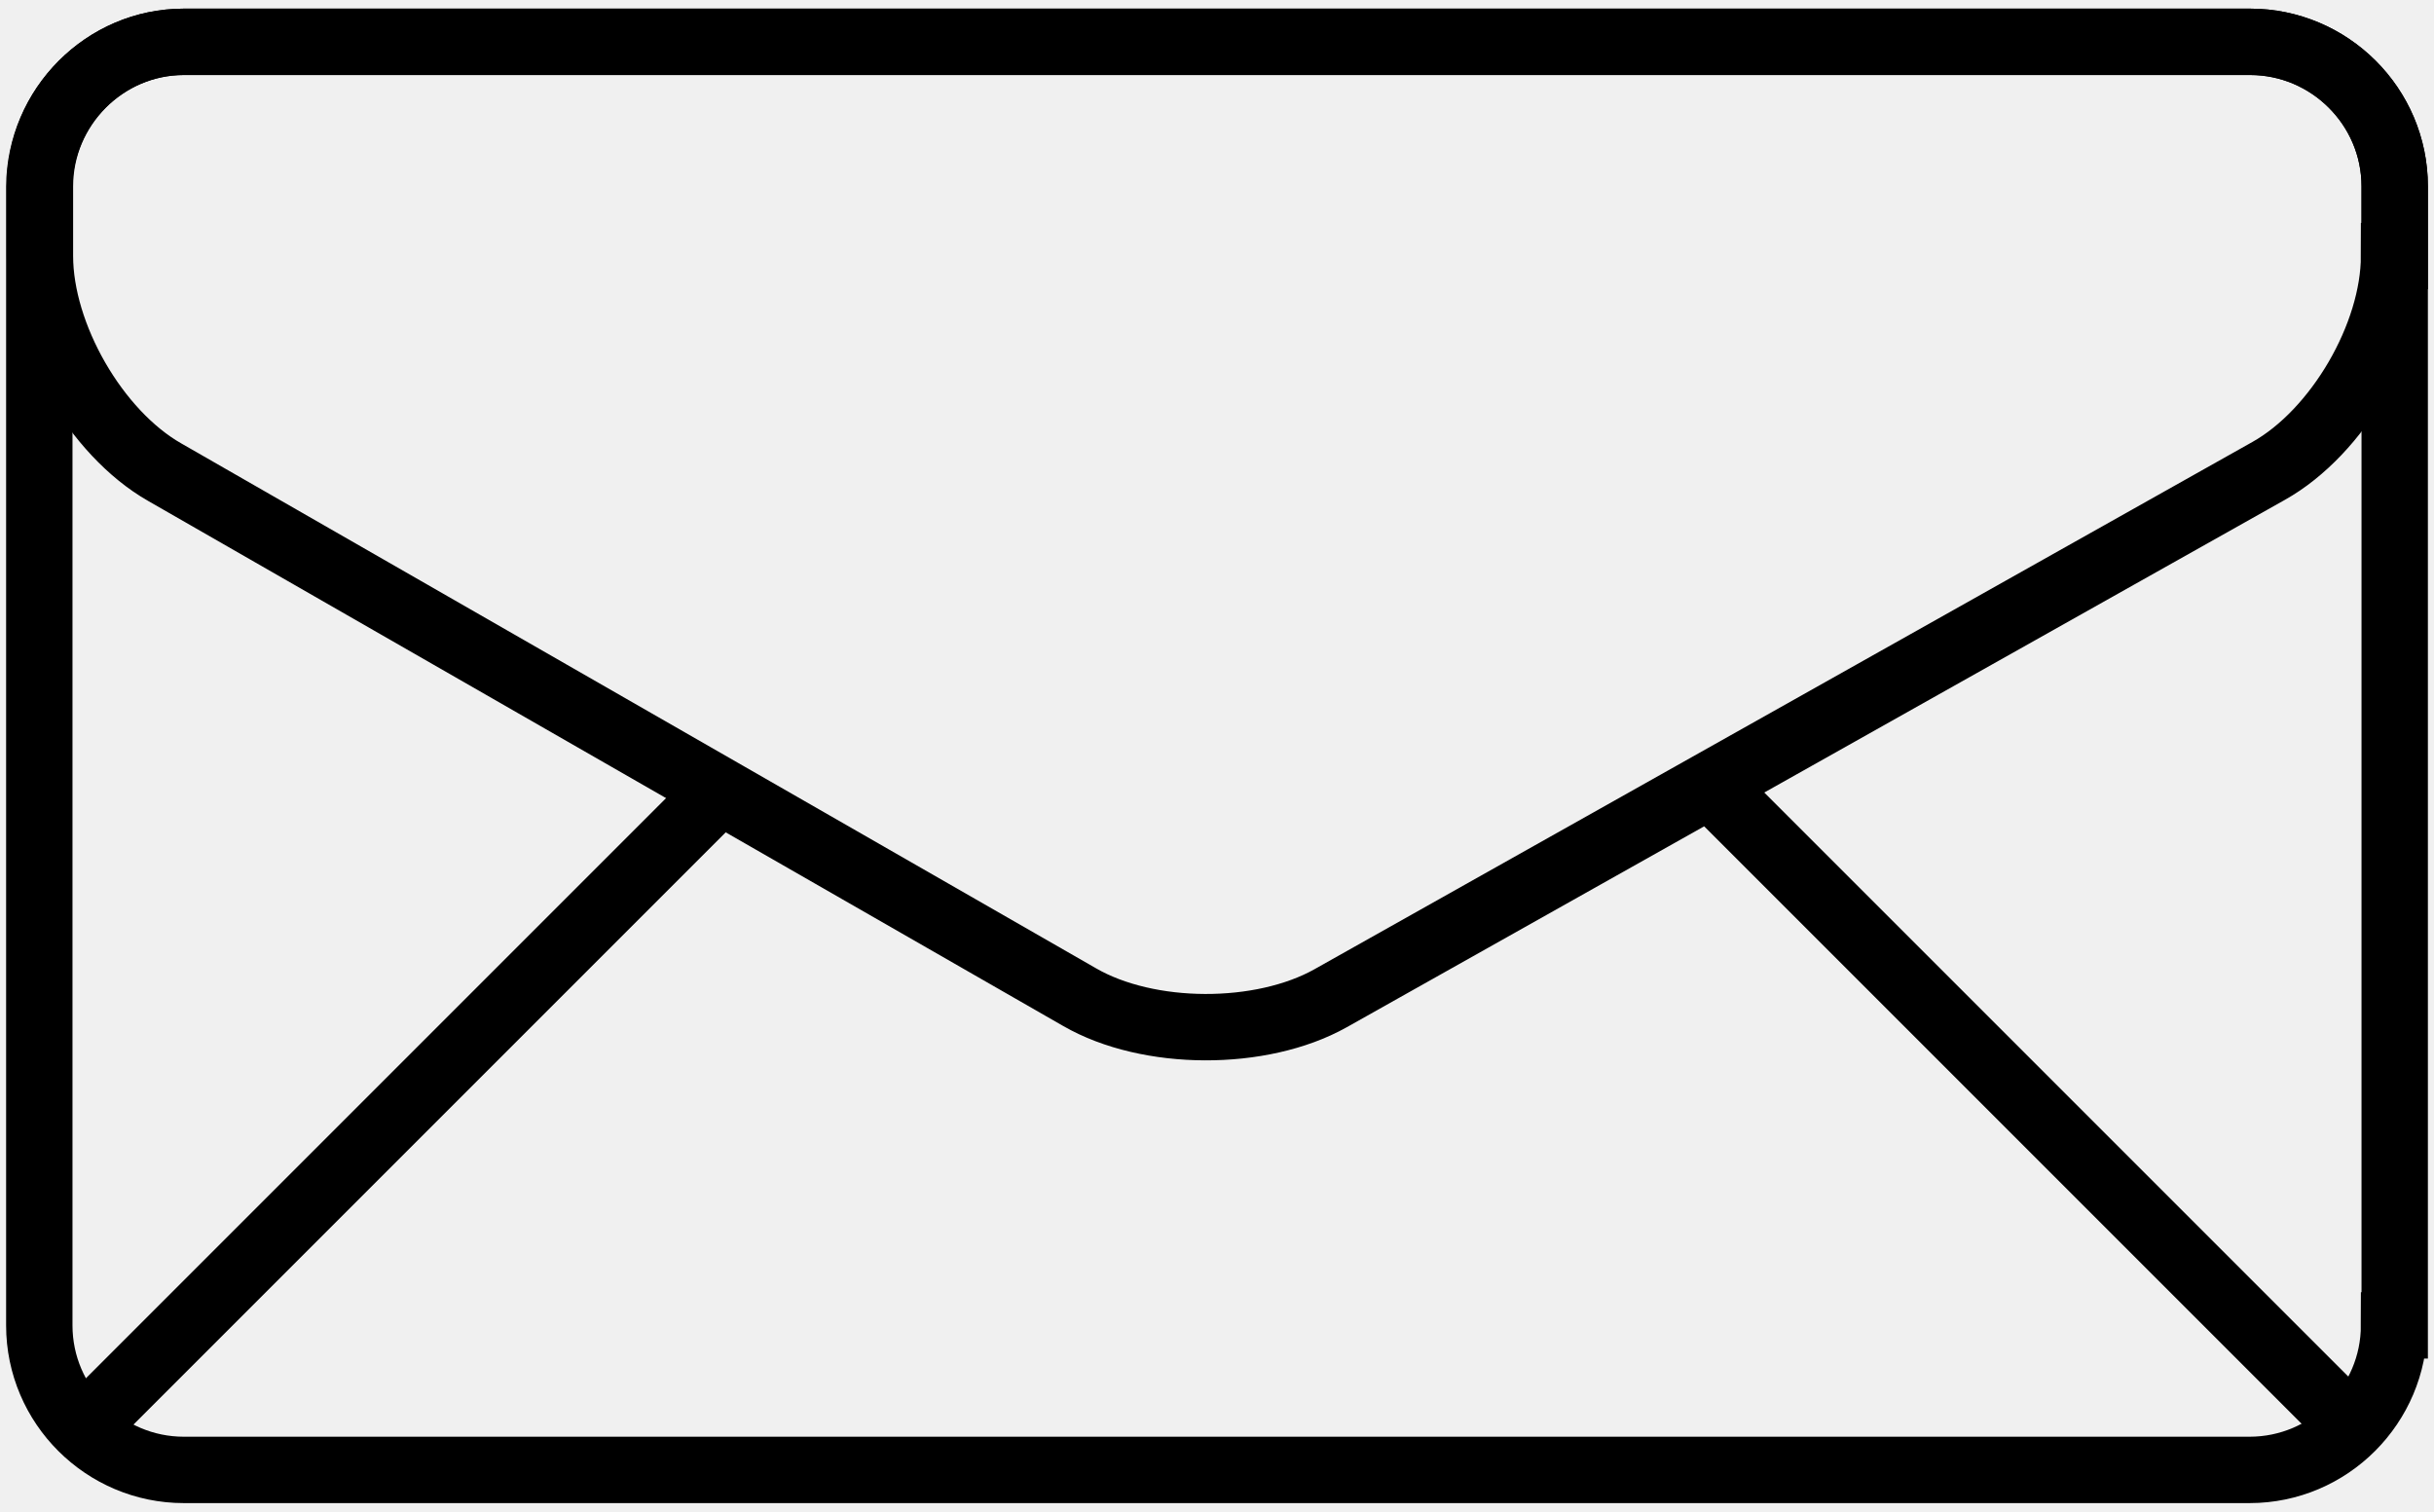
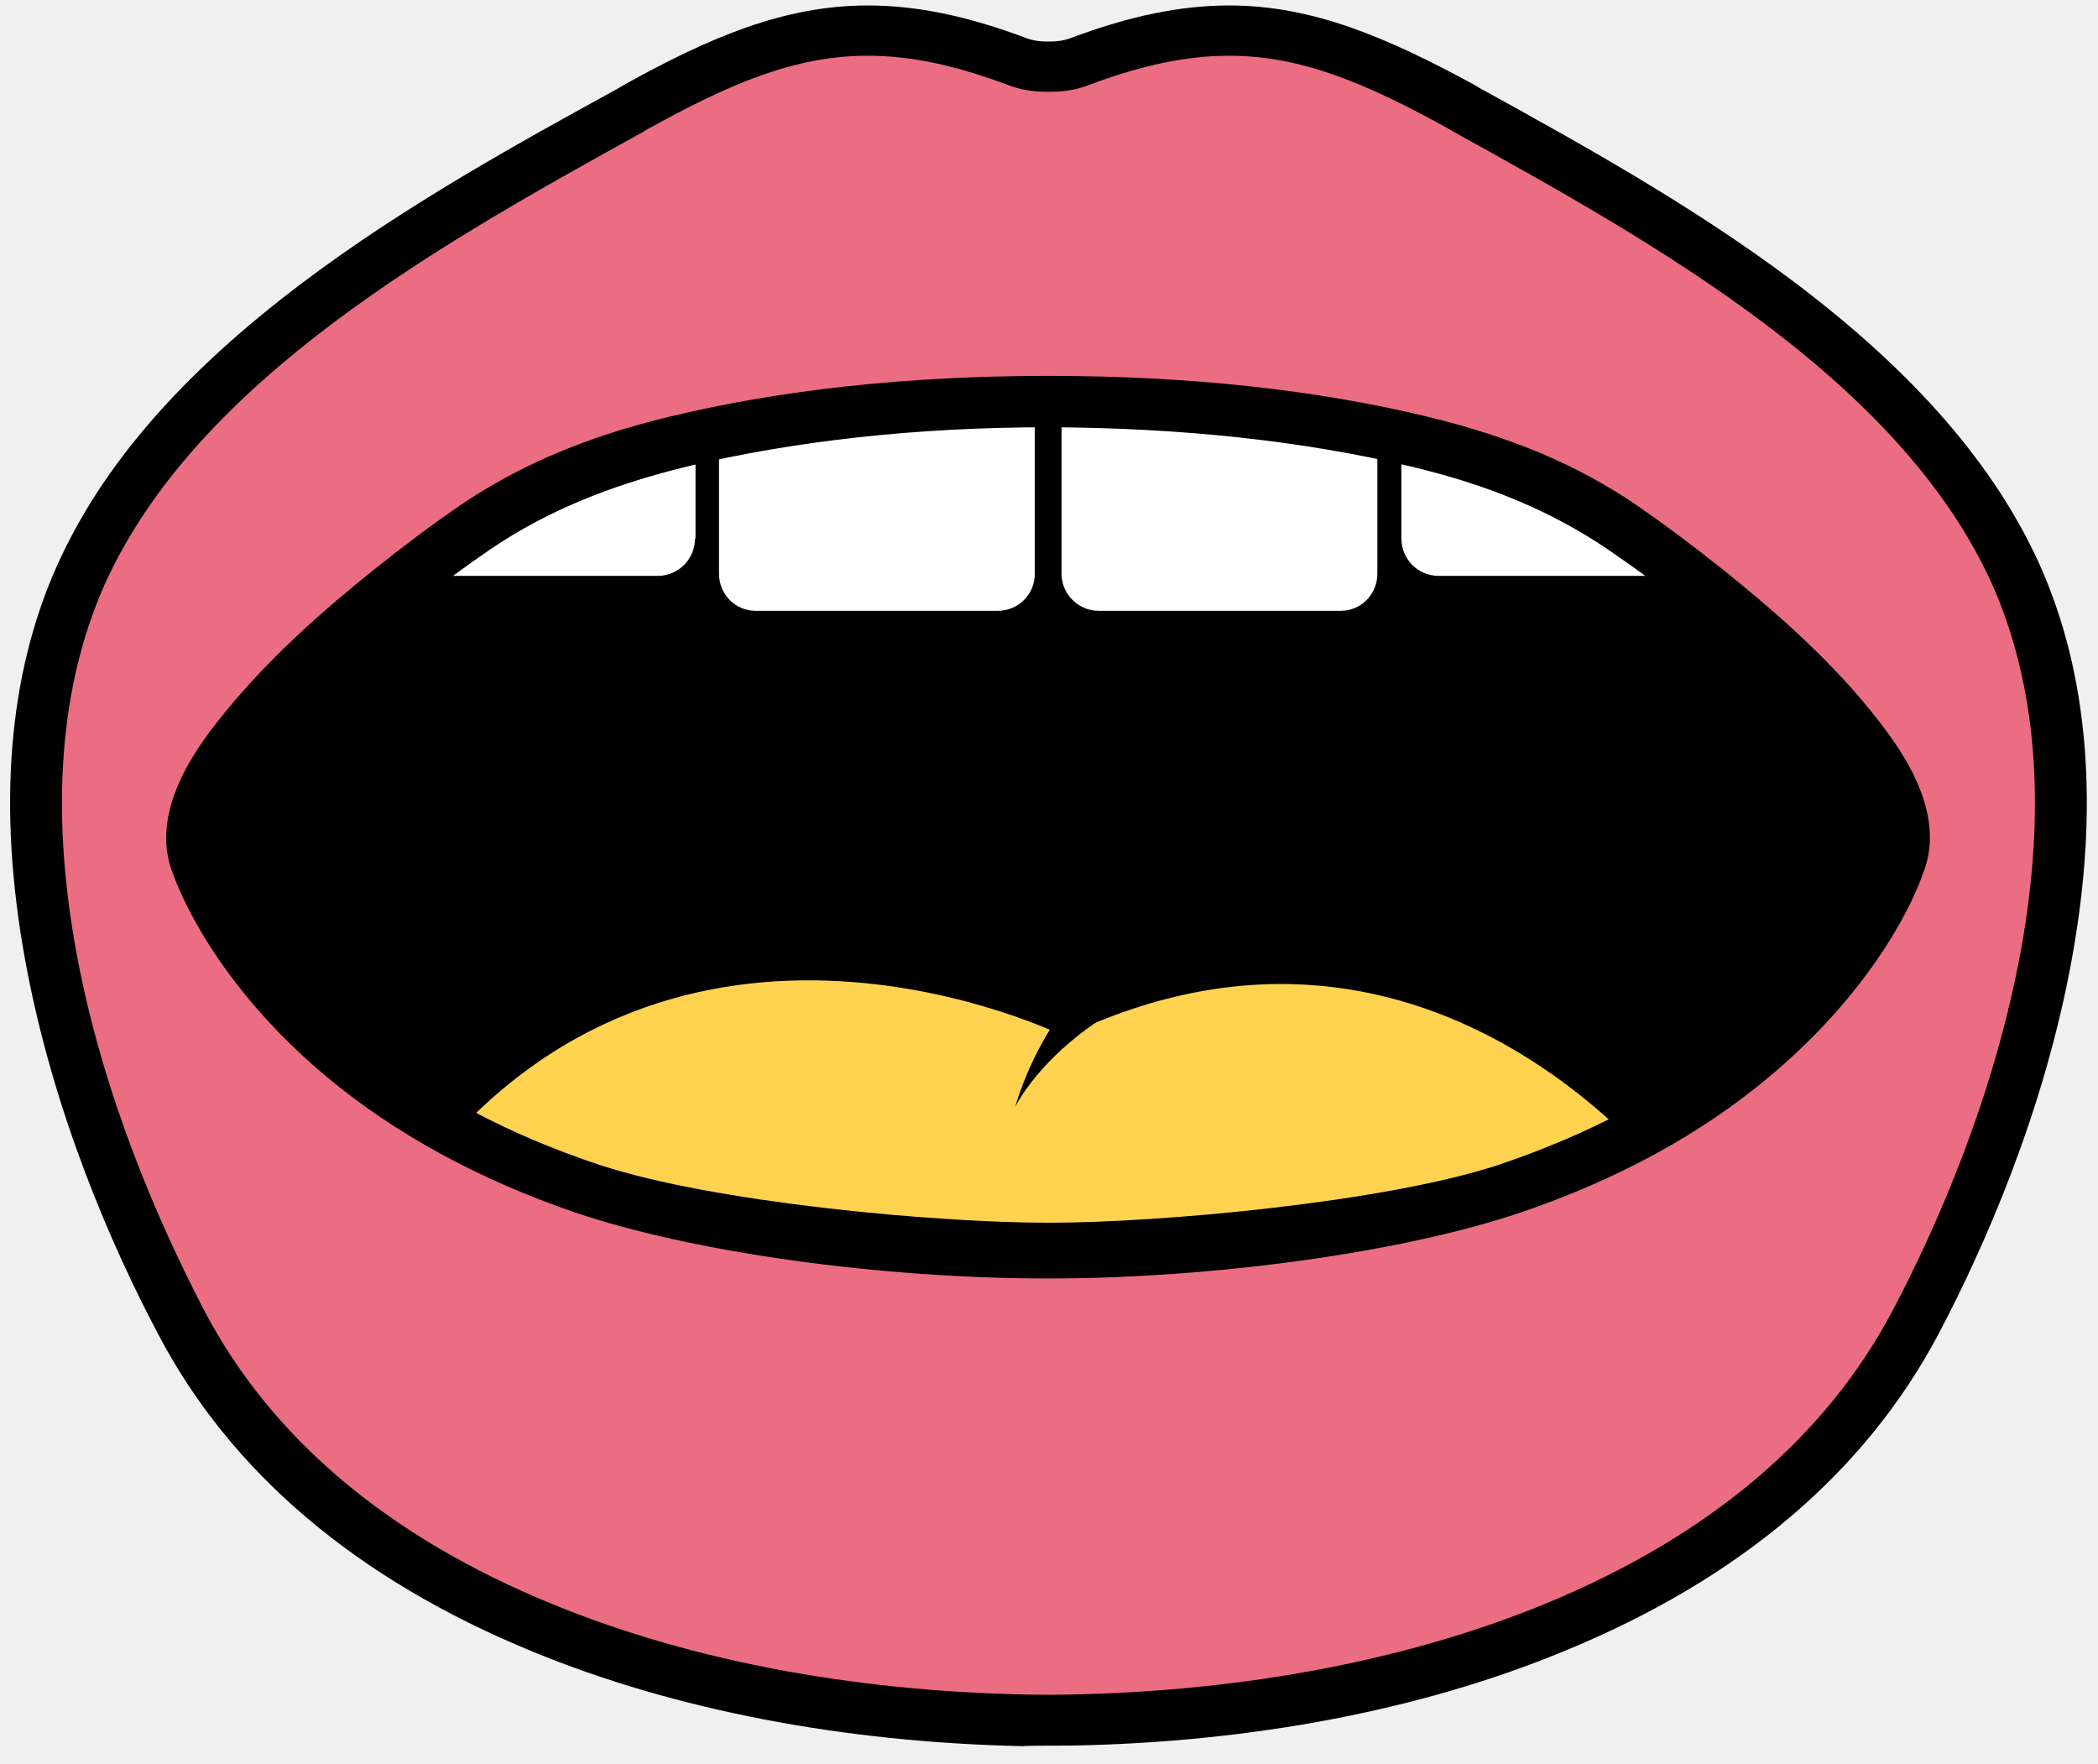
- <svg xmlns="http://www.w3.org/2000/svg" xmlns:xlink="http://www.w3.org/1999/xlink" version="1.1" id="Layer_1" x="0px" y="0px" width="384px" height="238.5px" viewBox="0 0 384 238.5" style="enable-background:new 0 0 384 238.5;" xml:space="preserve">
-   <style type="text/css">
- 
- 	.st0{fill:none;stroke:#000000;stroke-width:10.473;stroke-miterlimit:10;}
- 	.st1{fill:url(#SVGID_1_);}
- 	.st2{fill:url(#SVGID_2_);}
- 	.st3{fill:none;}
- 	.st4{fill-rule:evenodd;clip-rule:evenodd;fill:#5F75A0;}
- 	.st5{fill-rule:evenodd;clip-rule:evenodd;fill:#FFD350;}
- 
- </style>
-   <pattern x="-16.8" y="-44.5" width="95" height="96" patternUnits="userSpaceOnUse" id="New_Pattern_Swatch_3" viewBox="0 -96 95 96" style="overflow:visible;">
-     <g>
-       <polygon class="st3" points="0,0 95,0 95,-96 0,-96   " />
-       <polygon class="st5" points="0,0 0,-96 95,-96 95,0   " />
-     </g>
-   </pattern>
-   <pattern x="-16.8" y="-44.5" width="95" height="95" patternUnits="userSpaceOnUse" id="New_Pattern_Swatch_4" viewBox="0 -95 95 95" style="overflow:visible;">
-     <g>
-       <polygon class="st3" points="0,0 95,0 95,-95 0,-95   " />
-       <polygon class="st4" points="0,0 0,-95 95,-95 95,0   " />
-     </g>
-   </pattern>
+ <svg xmlns="http://www.w3.org/2000/svg" version="1.1" id="Layer_1" x="0px" y="0px" width="384px" height="322.8px" viewBox="0 0 384 322.8" enable-background="new 0 0 384 322.8" xml:space="preserve">
  <g>
    <g>
-       <pattern id="SVGID_1_" xlink:href="#New_Pattern_Swatch_4" patternTransform="matrix(4.6435 0 0 4.6435 28468.062 27815.582)">
- 		</pattern>
-       <path class="st1" d="M377.7,209.1c0,12.5-10.2,22.8-22.8,22.8H29c-12.5,0-22.8-10.2-22.8-22.8V29.4C6.3,16.9,16.5,6.6,29,6.6h326    c12.5,0,22.8,10.2,22.8,22.8V209.1z" />
-       <path class="st0" d="M377.7,209.1c0,12.5-10.2,22.8-22.8,22.8H29c-12.5,0-22.8-10.2-22.8-22.8V29.4C6.3,16.9,16.5,6.6,29,6.6h326    c12.5,0,22.8,10.2,22.8,22.8V209.1z" />
+       <path d="M314.2,110c-6.101-4.8-11.2-8.6-16.101-11.9C287.7,91.1,275.9,86.2,260.9,82.6C240.4,77.7,217.1,75.1,191.8,75    c-25.4,0.1-48.6,2.6-69.1,7.6c-14.9,3.6-26.7,8.5-37.2,15.5c-4.9,3.3-10,7-16.1,11.9c-8.1,6.4-18.6,15.2-26.9,25.4    c-5,6.2-11.5,15.2-8.6,21.6l0.1,0.4c2,6,10.3,20.9,27.1,34.6C73.5,202.1,88.5,210.1,105.9,215.8c21.8,7.3,64.2,11.1,85.9,11.1    c21,0,64-3.8,85.9-11.1C295.1,210.1,310.1,202,322.5,192c16.8-13.699,25.1-28.6,27.1-34.6l0.101-0.4    c2.8-6.5-3.601-15.5-8.601-21.6C332.8,125.1,322.4,116.4,314.2,110" />
+       <path fill="#FFD350" d="M77.3,214.701c0,0,90.3,53.699,230.601,4.699c0,0-44.301-62.7-113-29.699    C194.8,189.701,124.2,154.4,77.3,214.701" />
+       <path d="M185.8,202.6c0,0,12.3-25.5,55.101-27.899l-7-19.801C233.9,154.9,196.1,168.4,185.8,202.6" />
+       <path fill="#FFFFFF" d="M189.4,105c0,3.8-3,6.8-6.8,6.8h-44.3c-3.7,0-6.7-3-6.7-6.8V66.5c0-3.7,3-6.8,6.7-6.8h44.3    c3.7,0,6.8,3,6.8,6.8V105z" />
+       <path fill="#FFFFFF" d="M127.2,98.6c0,3.7-3,6.8-6.8,6.8H76.2c-3.7,0-6.8-3-6.8-6.8V60.1c0-3.7,3.1-6.8,6.8-6.8h44.3    c3.7,0,6.8,3,6.8,6.8v38.5H127.2z" />
+       <path fill="#FFFFFF" d="M194.3,105c0,3.8,3.101,6.8,6.8,6.8H245.4c3.699,0,6.699-3,6.699-6.8V66.5c0-3.7-3-6.8-6.699-6.8H201.1    c-3.699,0-6.8,3-6.8,6.8V105z" />
+       <path fill="#FFFFFF" d="M256.5,98.6c0,3.7,3,6.8,6.8,6.8h44.3c3.7,0,6.801-3,6.801-6.8V60.1c0-3.7-3-6.8-6.801-6.8h-44.3    c-3.7,0-6.8,3-6.8,6.8V98.6z" />
+       <path fill="#EB6D82" d="M369.4,105.7C352,66.9,305.5,41.2,268.2,20.6L267.1,20C251.7,11.5,239.4,6.2,225.8,6.2    c-8,0-16.399,1.8-26.5,5.6c-2.2,0.8-4.6,1.2-7.1,1.2h-0.9c-2.5,0-4.9-0.4-7.1-1.2c-10.1-3.8-18.5-5.6-26.5-5.6    c-13.6,0-25.9,5.3-41.3,13.8l-1.1,0.6C78.2,41.2,31.8,66.9,14.4,105.7C5.9,124.5,4.1,147.6,9,174.3c5,27.6,15.8,52,24,67.6    c12.6,24,34.6,42.7,65.6,55.4c26.8,11,59,16.9,93.3,17.1c34.3-0.199,66.5-6.1,93.3-17.1c30.899-12.7,53-31.301,65.6-55.4    c8.2-15.6,19-40,24-67.6C379.7,147.6,377.8,124.5,369.4,105.7 M349.8,157l-0.1,0.4c-2,6-10.3,20.9-27.101,34.6    C310.2,202.1,295.2,210.1,277.8,215.8c-21.899,7.3-64.899,11.1-85.9,11.1c-21.7,0-64.1-3.8-85.9-11.1    C88.6,210.1,73.6,202,61.2,192c-16.8-13.699-25.1-28.6-27.1-34.6L34,157c-2.8-6.5,3.6-15.5,8.6-21.6c8.4-10.2,18.8-19,26.9-25.4    c6.1-4.8,11.2-8.6,16.1-11.9c10.4-7,22.2-11.9,37.2-15.5c20.5-4.9,43.8-7.5,69.1-7.6c25.4,0.1,48.6,2.6,69.1,7.6    c14.9,3.6,26.7,8.5,37.2,15.5c4.899,3.3,10,7,16.1,11.9c8.101,6.4,18.601,15.2,26.9,25.4C346.2,141.6,352.6,150.5,349.8,157" />
+       <path d="M195.2,319.5c0.3,0,0.5,0,0.8,0c33.1-0.6,64.2-6.5,90.3-17.299C318.5,289,341.5,269.4,354.9,244    c8.3-15.799,19.199-40.399,24.3-68.399c5.1-27.9,3.1-52.2-5.9-72.3c-8.2-18.1-22.8-35-44.8-51.6c-18.7-14.1-39.4-25.5-57.7-35.6    l-1-0.6C253.8,6.8,240.2,1,225,1c-8.9,0-18.2,1.9-29.1,6C194.8,7.4,193.6,7.6,192.3,7.6h-0.8c-1.3,0-2.5-0.2-3.6-0.6    c-10.9-4.1-20.1-6-29.1-6c-15.2,0-28.9,5.8-44.7,14.6l-1,0.6C94.7,26.3,74,37.7,55.3,51.8c-22,16.6-36.6,33.4-44.8,51.6    c-9,20-11,44.3-5.9,72.301c5.1,28,16,52.699,24.3,68.399c13.3,25.399,36.4,45,68.6,58.2c26,10.699,56.9,16.6,89.7,17.3    C187.2,319.5,195,319.5,195.2,319.5 M369.9,173.9c-4.9,26.801-15.4,50.6-23.4,65.801c-12.3,23.399-33.7,41.5-63.8,53.899    C256.6,304.3,225.2,310,191.9,310.201c-33.4-0.201-64.8-5.9-90.8-16.601c-30.1-12.3-51.6-30.5-63.8-53.899    C29.4,224.5,18.8,200.8,13.9,173.9c-4.7-26-2.9-48.5,5.2-66.8c17-37.8,62.2-62.8,98.5-82.9l1-0.6c15-8.3,26.9-13.4,40.2-13.4    c7.8,0,16,1.7,25.8,5.4c2.1,0.8,4.5,1.2,6.9,1.2h0.8c2.5,0,4.8-0.4,6.9-1.2c9.8-3.7,18-5.4,25.8-5.4c13.2,0,25.2,5.1,40.2,13.4    l1,0.6c36.3,20.1,81.5,45.1,98.5,82.9C372.8,125.5,374.6,147.9,369.9,173.9" />
+       <path d="M342.4,130.1c-8.5-10.5-18.9-19.3-27-25.8c-6-4.8-11-8.5-15.801-11.8c-10.8-7.4-23-12.5-38.199-16.2    c-20.601-5-44-7.5-69.4-7.5h-0.1h-0.1c-25.4,0-48.8,2.5-69.4,7.5C107.1,80,95,85.2,84.2,92.5c-4.8,3.3-9.8,7-15.8,11.8    c-8.1,6.5-18.4,15.3-27,25.8c-4.4,5.4-14.7,18.1-9.6,30.2c0.8,2.2,7.3,19.5,28,36.8c12.6,10.5,27.9,18.8,45.4,24.8    c21.8,7.4,56.2,12.1,86.6,12.1c30,0,64.8-4.699,86.601-12.1c17.6-6,32.899-14.3,45.399-24.8c20.7-17.3,27.3-34.601,28-36.8    C357,148.2,346.7,135.5,342.4,130.1 M343.3,156.8l-0.1,0.4c-1.9,5.7-9.9,20-26,33.1c-11.9,9.699-26.3,17.3-42.9,22.9    c-20.899,6.899-62.2,10.6-82.3,10.6c-20.8,0-61.4-3.7-82.3-10.6c-16.6-5.5-31.1-13.201-42.9-22.9c-16.1-13.1-24.1-27.4-26-33.1    l-0.2-0.4c-2.7-6.2,3.4-14.8,8.3-20.7c8-9.8,18-18.2,25.8-24.4c5.8-4.6,10.7-8.2,15.4-11.4c10-6.7,21.3-11.4,35.6-14.9    c19.7-4.7,42-7.2,66.3-7.2c24.3,0.1,46.6,2.5,66.3,7.2c14.3,3.4,25.601,8.2,35.601,14.9c4.699,3.2,9.6,6.7,15.399,11.4    c7.8,6.2,17.8,14.6,25.8,24.4C339.8,142,346,150.5,343.3,156.8" />
    </g>
-     <g>
-       <pattern id="SVGID_2_" xlink:href="#New_Pattern_Swatch_3" patternTransform="matrix(4.6435 0 0 4.6435 28468.062 27828.512)">
- 		</pattern>
-       <path class="st2" d="M377.7,40.4c0,12.5-8.9,27.8-19.8,33.9l-148,83.2c-10.9,6.1-28.7,6.1-39.6-0.2L26,74.5    C15.1,68.3,6.3,52.9,6.3,40.4v-11C6.3,16.9,16.5,6.6,29,6.6h326c12.5,0,22.8,10.2,22.8,22.8V40.4z" />
-       <path class="st0" d="M377.7,40.4c0,12.5-8.9,27.8-19.8,33.9l-148,83.2c-10.9,6.1-28.7,6.1-39.6-0.2L26,74.5    C15.1,68.3,6.3,52.9,6.3,40.4v-11C6.3,16.9,16.5,6.6,29,6.6h326c12.5,0,22.8,10.2,22.8,22.8V40.4z" />
-     </g>
-     <line class="st0" x1="16" y1="222.4" x2="114.8" y2="123.6" />
-     <line class="st0" x1="369.8" y1="223.9" x2="271" y2="125.1" />
  </g>
</svg>
